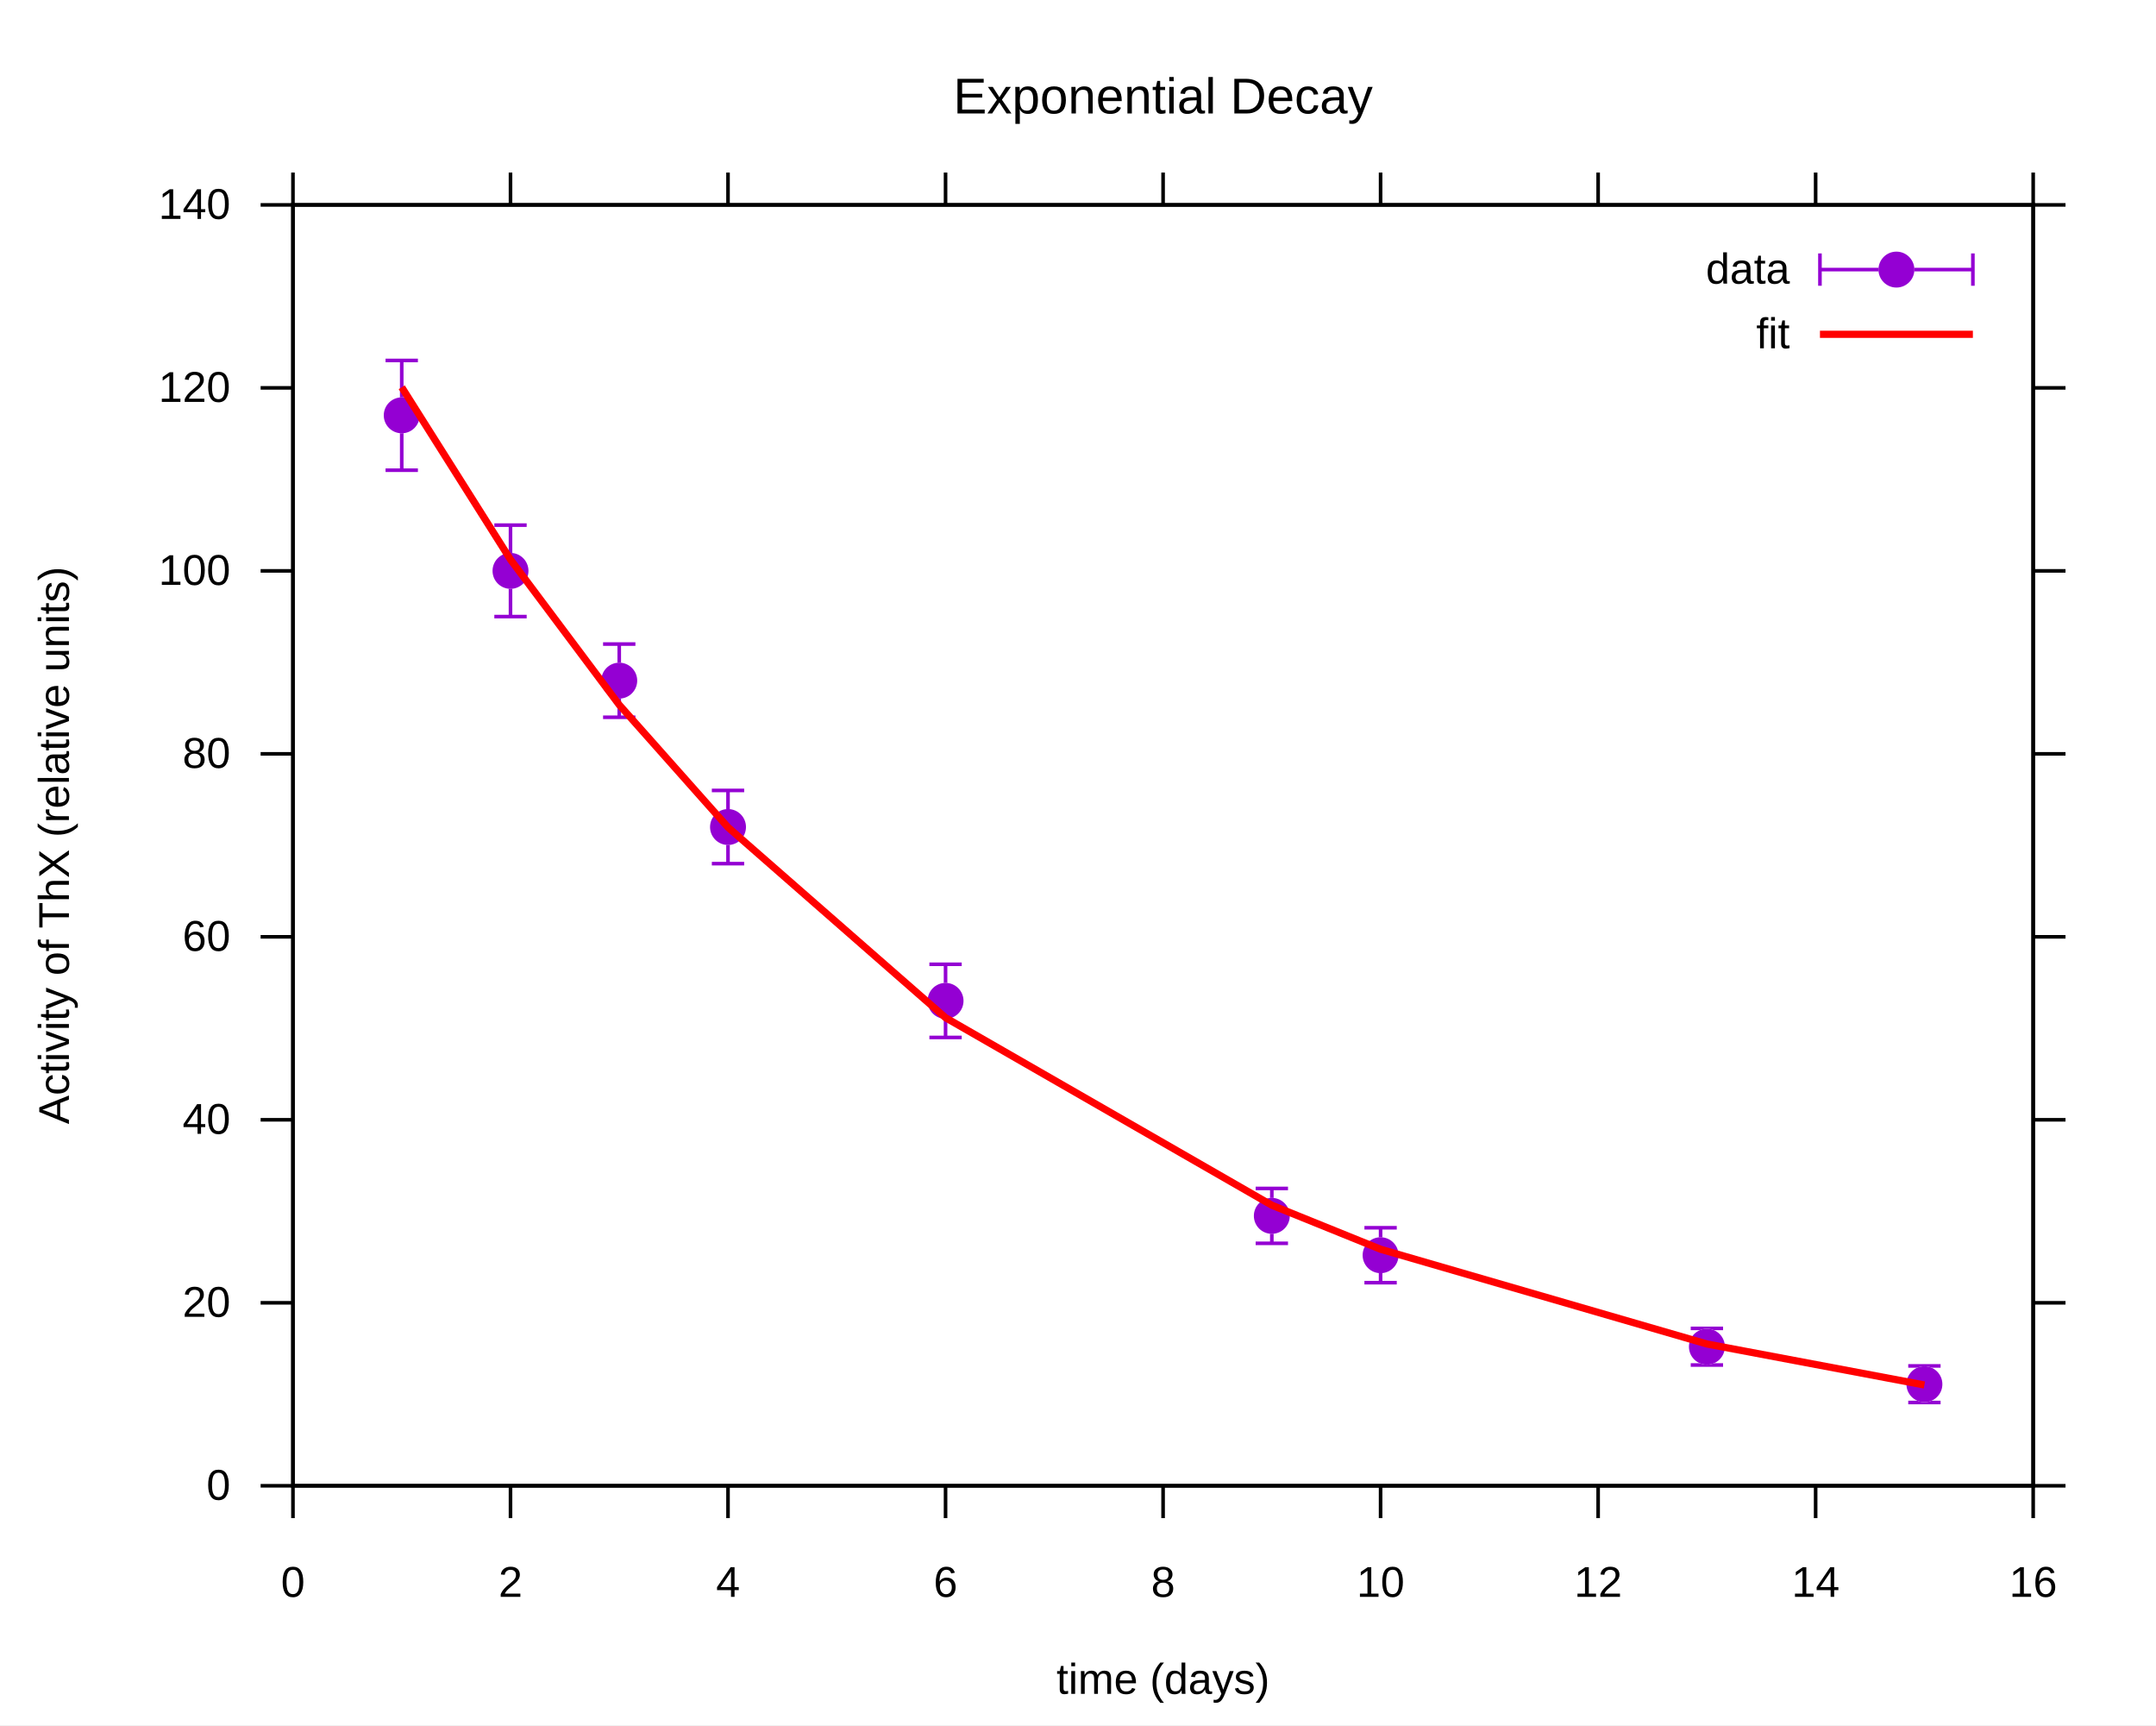
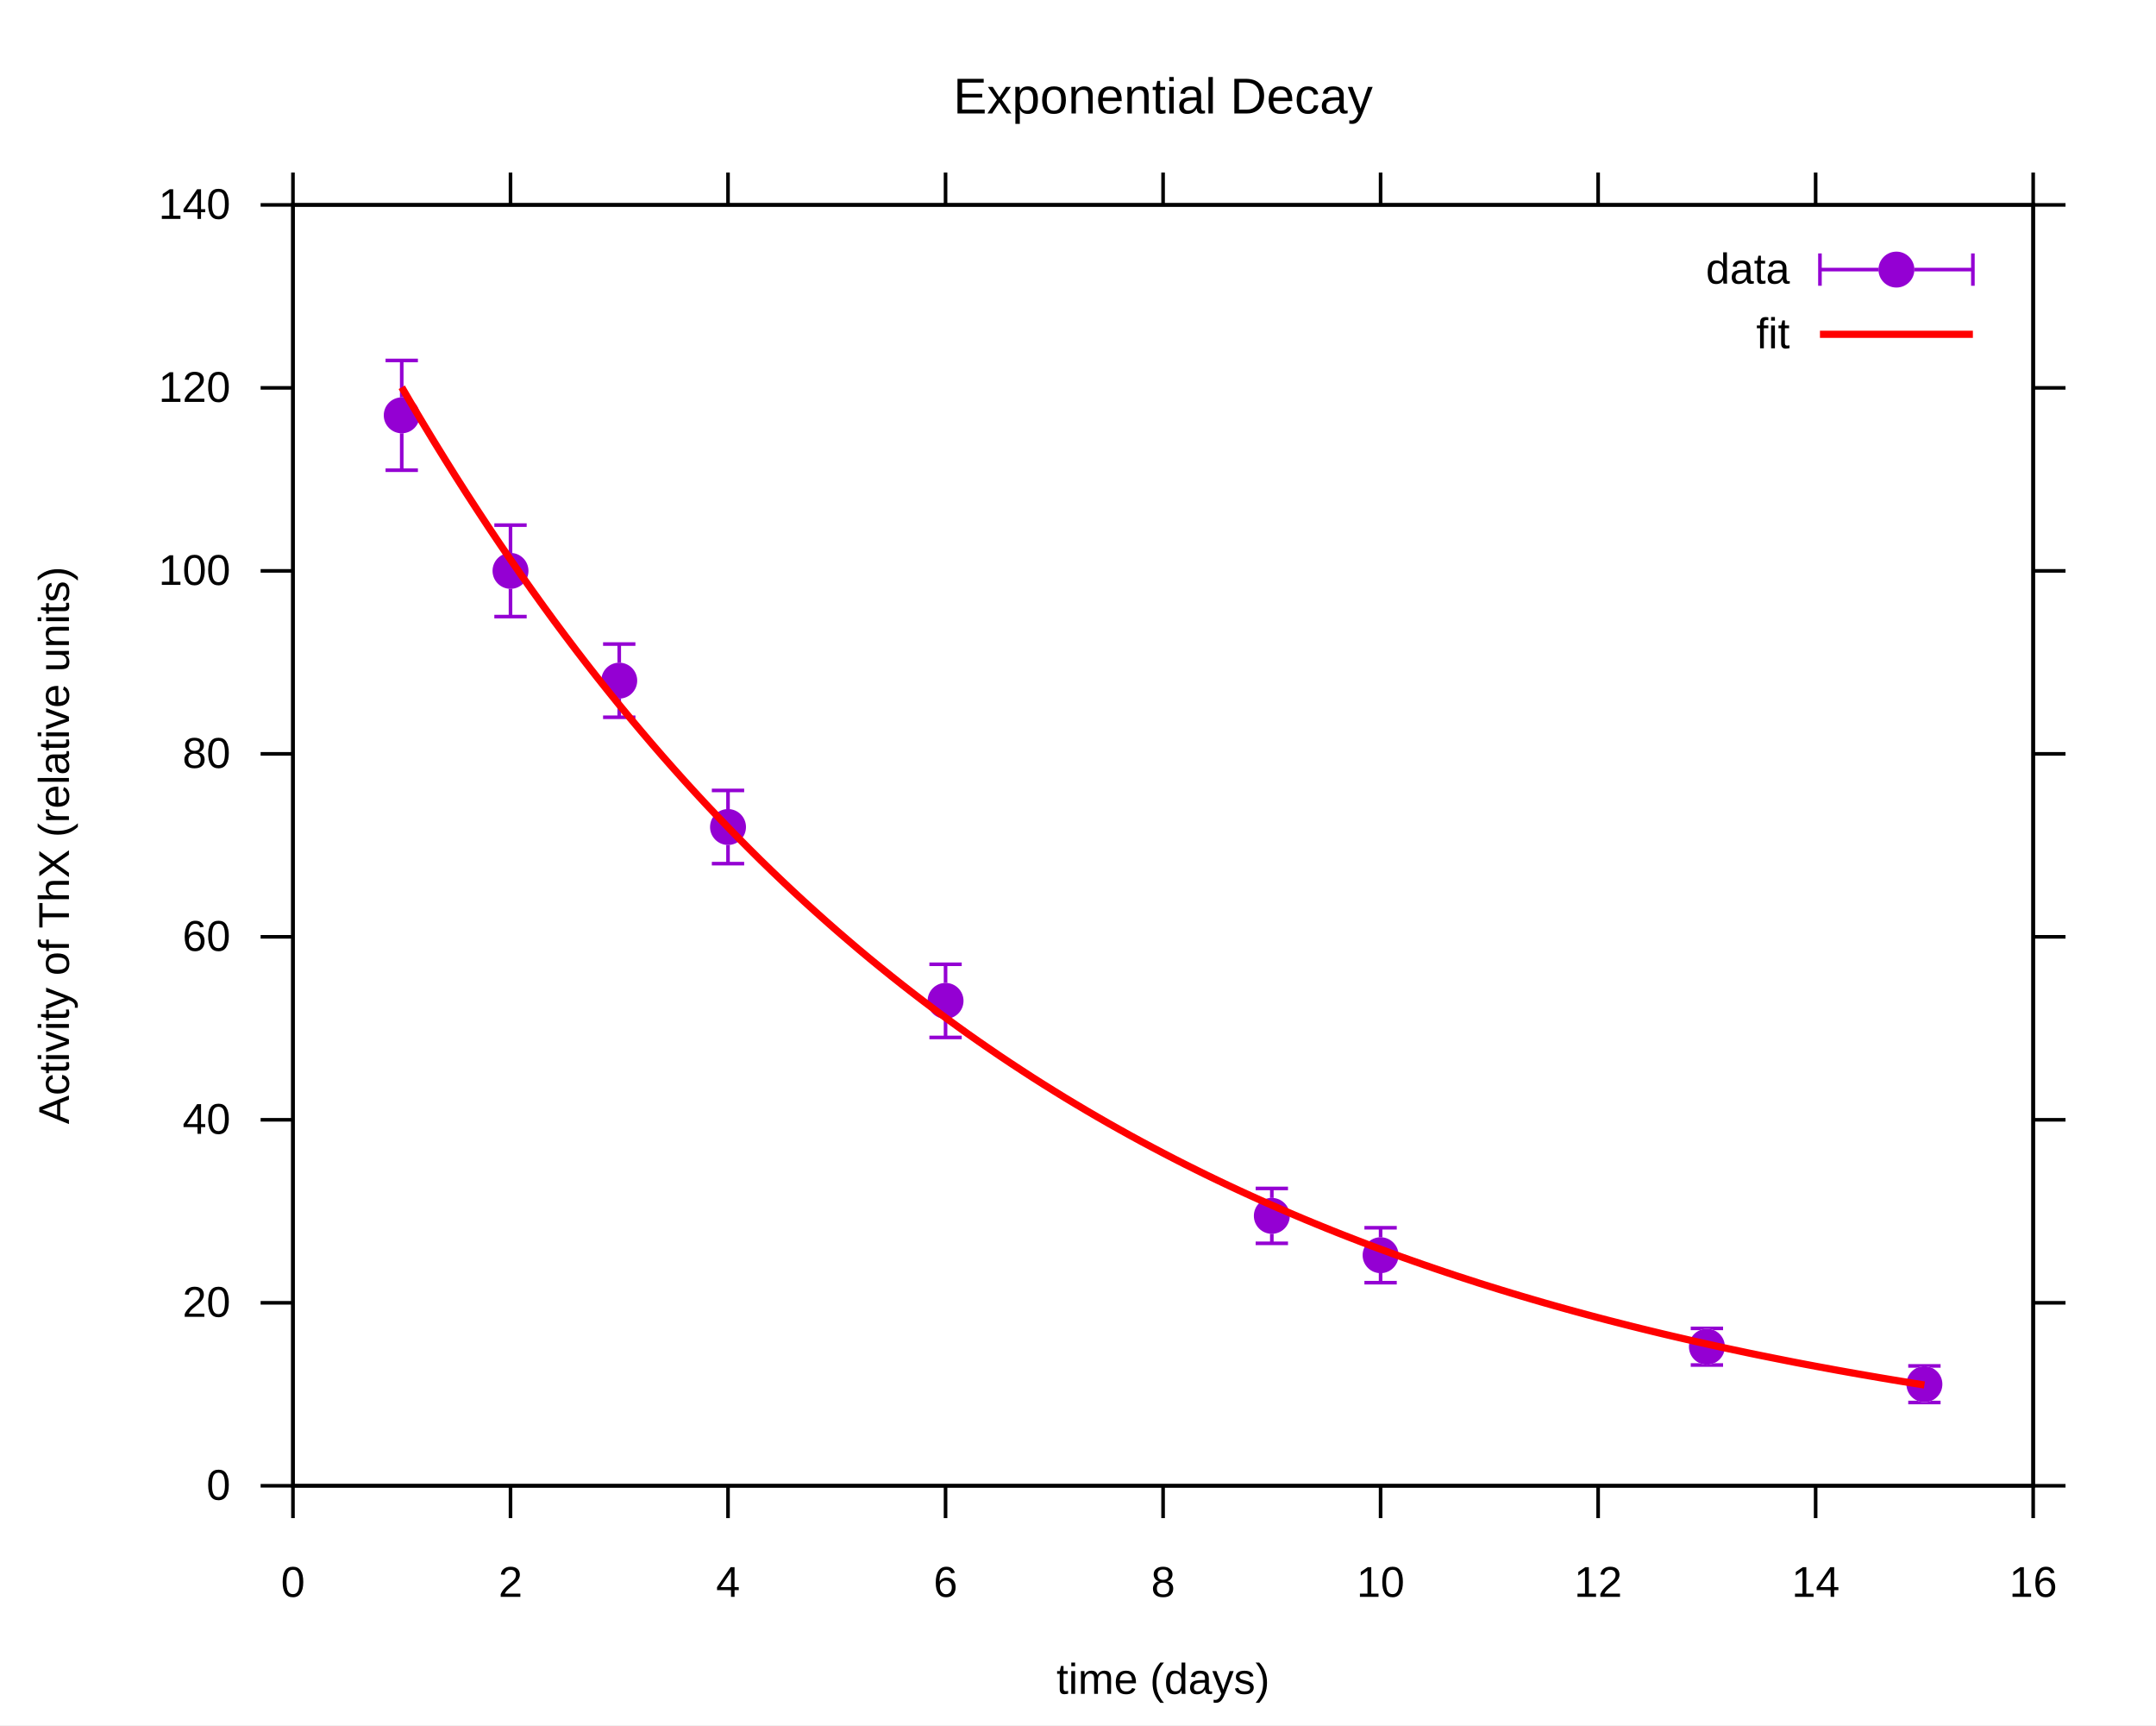
<svg xmlns="http://www.w3.org/2000/svg" xmlns:xlink="http://www.w3.org/1999/xlink" width="600" height="480" viewBox="0 0 600 480">
  <g id="gnuplot_canvas">
    <rect x="0" y="0" width="600" height="480" fill="#ffffff" />
    <defs>
      <circle id="gpDot" r="0.5" stroke-width="0.5" stroke="currentColor" />
      <path id="gpPt0" stroke-width="0.222" stroke="currentColor" d="M-1,0 h2 M0,-1 v2" />
      <path id="gpPt1" stroke-width="0.222" stroke="currentColor" d="M-1,-1 L1,1 M1,-1 L-1,1" />
      <path id="gpPt2" stroke-width="0.222" stroke="currentColor" d="M-1,0 L1,0 M0,-1 L0,1 M-1,-1 L1,1 M-1,1 L1,-1" />
      <rect id="gpPt3" stroke-width="0.222" stroke="currentColor" x="-1" y="-1" width="2" height="2" />
      <rect id="gpPt4" stroke-width="0.222" stroke="currentColor" fill="currentColor" x="-1" y="-1" width="2" height="2" />
      <circle id="gpPt5" stroke-width="0.222" stroke="currentColor" cx="0" cy="0" r="1" />
      <use xlink:href="#gpPt5" id="gpPt6" fill="currentColor" stroke="none" />
      <path id="gpPt7" stroke-width="0.222" stroke="currentColor" d="M0,-1.33 L-1.33,0.67 L1.33,0.67 z" />
      <use xlink:href="#gpPt7" id="gpPt8" fill="currentColor" stroke="none" />
      <use xlink:href="#gpPt7" id="gpPt9" stroke="currentColor" transform="rotate(180)" />
      <use xlink:href="#gpPt9" id="gpPt10" fill="currentColor" stroke="none" />
      <use xlink:href="#gpPt3" id="gpPt11" stroke="currentColor" transform="rotate(45)" />
      <use xlink:href="#gpPt11" id="gpPt12" fill="currentColor" stroke="none" />
      <path id="gpPt13" stroke-width="0.222" stroke="currentColor" d="M0,1.330 L1.265,0.411 L0.782,-1.067 L-0.782,-1.076 L-1.265,0.411 z" />
      <use xlink:href="#gpPt13" id="gpPt14" fill="currentColor" stroke="none" />
      <filter id="textbox" filterUnits="objectBoundingBox" x="0" y="0" height="1" width="1">
        <feFlood flood-color="#FFFFFF" flood-opacity="1" result="bgnd" />
        <feComposite in="SourceGraphic" in2="bgnd" operator="atop" />
      </filter>
      <filter id="greybox" filterUnits="objectBoundingBox" x="0" y="0" height="1" width="1">
        <feFlood flood-color="lightgrey" flood-opacity="1" result="grey" />
        <feComposite in="SourceGraphic" in2="grey" operator="atop" />
      </filter>
    </defs>
    <g fill="none" color="#FFFFFF" stroke="currentColor" stroke-width="1.00" stroke-linecap="butt" stroke-linejoin="miter">
</g>
    <g fill="none" color="black" stroke="currentColor" stroke-width="1.00" stroke-linecap="butt" stroke-linejoin="miter">
      <path stroke="black" d="M81.53,413.40 L72.53,413.40 M565.82,413.40 L574.82,413.40  " />
      <g transform="translate(64.14,417.30)" stroke="none" fill="black" font-family="Arial" font-size="12.00" text-anchor="end">
        <text>
          <tspan font-family="Arial"> 0</tspan>
        </text>
      </g>
    </g>
    <g fill="none" color="black" stroke="currentColor" stroke-width="1.00" stroke-linecap="butt" stroke-linejoin="miter">
      <path stroke="black" d="M81.53,362.49 L72.53,362.49 M565.82,362.49 L574.82,362.49  " />
      <g transform="translate(64.14,366.39)" stroke="none" fill="black" font-family="Arial" font-size="12.00" text-anchor="end">
        <text>
          <tspan font-family="Arial"> 20</tspan>
        </text>
      </g>
    </g>
    <g fill="none" color="black" stroke="currentColor" stroke-width="1.00" stroke-linecap="butt" stroke-linejoin="miter">
      <path stroke="black" d="M81.53,311.57 L72.53,311.57 M565.82,311.57 L574.82,311.57  " />
      <g transform="translate(64.14,315.47)" stroke="none" fill="black" font-family="Arial" font-size="12.00" text-anchor="end">
        <text>
          <tspan font-family="Arial"> 40</tspan>
        </text>
      </g>
    </g>
    <g fill="none" color="black" stroke="currentColor" stroke-width="1.00" stroke-linecap="butt" stroke-linejoin="miter">
      <path stroke="black" d="M81.53,260.66 L72.53,260.66 M565.82,260.66 L574.82,260.66  " />
      <g transform="translate(64.14,264.56)" stroke="none" fill="black" font-family="Arial" font-size="12.00" text-anchor="end">
        <text>
          <tspan font-family="Arial"> 60</tspan>
        </text>
      </g>
    </g>
    <g fill="none" color="black" stroke="currentColor" stroke-width="1.00" stroke-linecap="butt" stroke-linejoin="miter">
      <path stroke="black" d="M81.53,209.75 L72.53,209.75 M565.82,209.75 L574.82,209.75  " />
      <g transform="translate(64.14,213.65)" stroke="none" fill="black" font-family="Arial" font-size="12.00" text-anchor="end">
        <text>
          <tspan font-family="Arial"> 80</tspan>
        </text>
      </g>
    </g>
    <g fill="none" color="black" stroke="currentColor" stroke-width="1.00" stroke-linecap="butt" stroke-linejoin="miter">
      <path stroke="black" d="M81.53,158.84 L72.53,158.84 M565.82,158.84 L574.82,158.84  " />
      <g transform="translate(64.14,162.74)" stroke="none" fill="black" font-family="Arial" font-size="12.00" text-anchor="end">
        <text>
          <tspan font-family="Arial"> 100</tspan>
        </text>
      </g>
    </g>
    <g fill="none" color="black" stroke="currentColor" stroke-width="1.00" stroke-linecap="butt" stroke-linejoin="miter">
      <path stroke="black" d="M81.53,107.92 L72.53,107.92 M565.82,107.92 L574.82,107.92  " />
      <g transform="translate(64.14,111.82)" stroke="none" fill="black" font-family="Arial" font-size="12.00" text-anchor="end">
        <text>
          <tspan font-family="Arial"> 120</tspan>
        </text>
      </g>
    </g>
    <g fill="none" color="black" stroke="currentColor" stroke-width="1.00" stroke-linecap="butt" stroke-linejoin="miter">
      <path stroke="black" d="M81.53,57.01 L72.53,57.01 M565.82,57.01 L574.82,57.01  " />
      <g transform="translate(64.14,60.91)" stroke="none" fill="black" font-family="Arial" font-size="12.00" text-anchor="end">
        <text>
          <tspan font-family="Arial"> 140</tspan>
        </text>
      </g>
    </g>
    <g fill="none" color="black" stroke="currentColor" stroke-width="1.00" stroke-linecap="butt" stroke-linejoin="miter">
      <path stroke="black" d="M81.53,413.40 L81.53,422.40 M81.53,57.01 L81.53,48.01  " />
      <g transform="translate(81.53,444.30)" stroke="none" fill="black" font-family="Arial" font-size="12.00" text-anchor="middle">
        <text>
          <tspan font-family="Arial"> 0</tspan>
        </text>
      </g>
    </g>
    <g fill="none" color="black" stroke="currentColor" stroke-width="1.00" stroke-linecap="butt" stroke-linejoin="miter">
      <path stroke="black" d="M142.07,413.40 L142.07,422.40 M142.07,57.01 L142.07,48.01  " />
      <g transform="translate(142.07,444.30)" stroke="none" fill="black" font-family="Arial" font-size="12.00" text-anchor="middle">
        <text>
          <tspan font-family="Arial"> 2</tspan>
        </text>
      </g>
    </g>
    <g fill="none" color="black" stroke="currentColor" stroke-width="1.00" stroke-linecap="butt" stroke-linejoin="miter">
      <path stroke="black" d="M202.60,413.40 L202.60,422.40 M202.60,57.01 L202.60,48.01  " />
      <g transform="translate(202.60,444.30)" stroke="none" fill="black" font-family="Arial" font-size="12.00" text-anchor="middle">
        <text>
          <tspan font-family="Arial"> 4</tspan>
        </text>
      </g>
    </g>
    <g fill="none" color="black" stroke="currentColor" stroke-width="1.00" stroke-linecap="butt" stroke-linejoin="miter">
      <path stroke="black" d="M263.14,413.40 L263.14,422.40 M263.14,57.01 L263.14,48.01  " />
      <g transform="translate(263.14,444.30)" stroke="none" fill="black" font-family="Arial" font-size="12.00" text-anchor="middle">
        <text>
          <tspan font-family="Arial"> 6</tspan>
        </text>
      </g>
    </g>
    <g fill="none" color="black" stroke="currentColor" stroke-width="1.00" stroke-linecap="butt" stroke-linejoin="miter">
      <path stroke="black" d="M323.68,413.40 L323.68,422.40 M323.68,57.01 L323.68,48.01  " />
      <g transform="translate(323.68,444.30)" stroke="none" fill="black" font-family="Arial" font-size="12.00" text-anchor="middle">
        <text>
          <tspan font-family="Arial"> 8</tspan>
        </text>
      </g>
    </g>
    <g fill="none" color="black" stroke="currentColor" stroke-width="1.00" stroke-linecap="butt" stroke-linejoin="miter">
      <path stroke="black" d="M384.21,413.40 L384.21,422.40 M384.21,57.01 L384.21,48.01  " />
      <g transform="translate(384.21,444.30)" stroke="none" fill="black" font-family="Arial" font-size="12.00" text-anchor="middle">
        <text>
          <tspan font-family="Arial"> 10</tspan>
        </text>
      </g>
    </g>
    <g fill="none" color="black" stroke="currentColor" stroke-width="1.00" stroke-linecap="butt" stroke-linejoin="miter">
      <path stroke="black" d="M444.75,413.40 L444.75,422.40 M444.75,57.01 L444.75,48.01  " />
      <g transform="translate(444.75,444.30)" stroke="none" fill="black" font-family="Arial" font-size="12.00" text-anchor="middle">
        <text>
          <tspan font-family="Arial"> 12</tspan>
        </text>
      </g>
    </g>
    <g fill="none" color="black" stroke="currentColor" stroke-width="1.00" stroke-linecap="butt" stroke-linejoin="miter">
      <path stroke="black" d="M505.28,413.40 L505.28,422.40 M505.28,57.01 L505.28,48.01  " />
      <g transform="translate(505.28,444.30)" stroke="none" fill="black" font-family="Arial" font-size="12.00" text-anchor="middle">
        <text>
          <tspan font-family="Arial"> 14</tspan>
        </text>
      </g>
    </g>
    <g fill="none" color="black" stroke="currentColor" stroke-width="1.00" stroke-linecap="butt" stroke-linejoin="miter">
      <path stroke="black" d="M565.82,413.40 L565.82,422.40 M565.82,57.01 L565.82,48.01  " />
      <g transform="translate(565.82,444.30)" stroke="none" fill="black" font-family="Arial" font-size="12.00" text-anchor="middle">
        <text>
          <tspan font-family="Arial"> 16</tspan>
        </text>
      </g>
    </g>
    <g fill="none" color="black" stroke="currentColor" stroke-width="1.00" stroke-linecap="butt" stroke-linejoin="miter">
</g>
    <g fill="none" color="black" stroke="currentColor" stroke-width="1.00" stroke-linecap="butt" stroke-linejoin="miter">
      <path stroke="black" d="M81.53,57.01 L81.53,413.40 L565.82,413.40 L565.82,57.01 L81.53,57.01 Z  " />
    </g>
    <g fill="none" color="black" stroke="currentColor" stroke-width="1.00" stroke-linecap="butt" stroke-linejoin="miter">
</g>
    <g id="gnuplot_plot_1">
      <g fill="none" color="black" stroke="currentColor" stroke-width="1.00" stroke-linecap="butt" stroke-linejoin="miter">
        <g transform="translate(498.09,78.91)" stroke="none" fill="black" font-family="Arial" font-size="12.00" text-anchor="end">
          <text>
            <tspan font-family="Arial">data</tspan>
          </text>
        </g>
      </g>
      <g fill="none" color="black" stroke="currentColor" stroke-width="1.00" stroke-linecap="butt" stroke-linejoin="miter">
        <path stroke="rgb(148,   0, 211)" d="M506.48,75.01 L549.04,75.01 M506.48,70.51 L506.48,79.51 M549.04,70.51 L549.04,79.51 M111.80,130.83 L111.80,100.29   M107.30,130.83 L116.30,130.83 M107.30,100.29 L116.30,100.29 M142.07,171.56 L142.07,146.11 M137.57,171.56 L146.57,171.56   M137.57,146.11 L146.57,146.11 M172.33,199.57 L172.33,179.20 M167.83,199.57 L176.83,199.57 M167.83,179.20 L176.83,179.20   M202.60,240.30 L202.60,219.93 M198.10,240.30 L207.10,240.30 M198.10,219.93 L207.10,219.93 M263.14,288.66 L263.14,268.30   M258.64,288.66 L267.64,288.66 M258.64,268.30 L267.64,268.30 M353.94,345.94 L353.94,330.67 M349.44,345.94 L358.44,345.94   M349.44,330.67 L358.44,330.67 M384.21,356.89 L384.21,341.61 M379.71,356.89 L388.71,356.89 M379.71,341.61 L388.71,341.61   M475.02,379.80 L475.02,369.61 M470.52,379.80 L479.52,379.80 M470.52,369.61 L479.52,369.61 M535.55,390.23 L535.55,380.05   M531.05,390.23 L540.05,390.23 M531.05,380.05 L540.05,380.05  " />
      </g>
      <g fill="none" color="black" stroke="currentColor" stroke-width="1.00" stroke-linecap="butt" stroke-linejoin="miter">
        <use xlink:href="#gpPt6" transform="translate(111.80,115.56) scale(4.50)" color="#FFFFFF" />
      </g>
      <g fill="none" color="black" stroke="currentColor" stroke-width="1.00" stroke-linecap="butt" stroke-linejoin="miter">
        <use xlink:href="#gpPt6" transform="translate(111.80,115.56) scale(4.50)" color="rgb(148,   0, 211)" />
        <use xlink:href="#gpPt6" transform="translate(142.07,158.84) scale(4.50)" color="#FFFFFF" />
      </g>
      <g fill="none" color="black" stroke="currentColor" stroke-width="1.00" stroke-linecap="butt" stroke-linejoin="miter">
        <use xlink:href="#gpPt6" transform="translate(142.07,158.84) scale(4.50)" color="rgb(148,   0, 211)" />
        <use xlink:href="#gpPt6" transform="translate(172.33,189.38) scale(4.50)" color="#FFFFFF" />
      </g>
      <g fill="none" color="black" stroke="currentColor" stroke-width="1.00" stroke-linecap="butt" stroke-linejoin="miter">
        <use xlink:href="#gpPt6" transform="translate(172.33,189.38) scale(4.50)" color="rgb(148,   0, 211)" />
        <use xlink:href="#gpPt6" transform="translate(202.60,230.11) scale(4.50)" color="#FFFFFF" />
      </g>
      <g fill="none" color="black" stroke="currentColor" stroke-width="1.00" stroke-linecap="butt" stroke-linejoin="miter">
        <use xlink:href="#gpPt6" transform="translate(202.60,230.11) scale(4.50)" color="rgb(148,   0, 211)" />
        <use xlink:href="#gpPt6" transform="translate(263.14,278.48) scale(4.50)" color="#FFFFFF" />
      </g>
      <g fill="none" color="black" stroke="currentColor" stroke-width="1.00" stroke-linecap="butt" stroke-linejoin="miter">
        <use xlink:href="#gpPt6" transform="translate(263.14,278.48) scale(4.50)" color="rgb(148,   0, 211)" />
        <use xlink:href="#gpPt6" transform="translate(353.94,338.30) scale(4.50)" color="#FFFFFF" />
      </g>
      <g fill="none" color="black" stroke="currentColor" stroke-width="1.00" stroke-linecap="butt" stroke-linejoin="miter">
        <use xlink:href="#gpPt6" transform="translate(353.94,338.30) scale(4.50)" color="rgb(148,   0, 211)" />
        <use xlink:href="#gpPt6" transform="translate(384.21,349.25) scale(4.50)" color="#FFFFFF" />
      </g>
      <g fill="none" color="black" stroke="currentColor" stroke-width="1.00" stroke-linecap="butt" stroke-linejoin="miter">
        <use xlink:href="#gpPt6" transform="translate(384.21,349.25) scale(4.50)" color="rgb(148,   0, 211)" />
        <use xlink:href="#gpPt6" transform="translate(475.02,374.71) scale(4.50)" color="#FFFFFF" />
      </g>
      <g fill="none" color="black" stroke="currentColor" stroke-width="1.00" stroke-linecap="butt" stroke-linejoin="miter">
        <use xlink:href="#gpPt6" transform="translate(475.02,374.71) scale(4.50)" color="rgb(148,   0, 211)" />
        <use xlink:href="#gpPt6" transform="translate(535.55,385.14) scale(4.50)" color="#FFFFFF" />
      </g>
      <g fill="none" color="black" stroke="currentColor" stroke-width="1.00" stroke-linecap="butt" stroke-linejoin="miter">
        <use xlink:href="#gpPt6" transform="translate(535.55,385.14) scale(4.50)" color="rgb(148,   0, 211)" />
        <use xlink:href="#gpPt6" transform="translate(527.76,75.01) scale(4.50)" color="#FFFFFF" />
      </g>
      <g fill="none" color="black" stroke="currentColor" stroke-width="1.00" stroke-linecap="butt" stroke-linejoin="miter">
        <use xlink:href="#gpPt6" transform="translate(527.76,75.01) scale(4.50)" color="rgb(148,   0, 211)" />
      </g>
    </g>
    <g id="gnuplot_plot_2">
      <g fill="none" color="#FFFFFF" stroke="rgb(148,   0, 211)" stroke-width="2.00" stroke-linecap="butt" stroke-linejoin="miter">
</g>
      <g fill="none" color="black" stroke="currentColor" stroke-width="2.00" stroke-linecap="butt" stroke-linejoin="miter">
        <g transform="translate(498.09,96.91)" stroke="none" fill="black" font-family="Arial" font-size="12.00" text-anchor="end">
          <text>
            <tspan font-family="Arial">fit</tspan>
          </text>
        </g>
      </g>
      <g fill="none" color="black" stroke="currentColor" stroke-width="2.00" stroke-linecap="butt" stroke-linejoin="miter">
-         <path stroke="rgb(255,   0,   0)" d="M506.48,93.01 L549.04,93.01 M111.80,107.75 L142.07,155.70 L172.33,196.12 L202.60,230.20 L263.14,283.17 L353.94,335.34   L384.21,347.59 L475.02,373.95 L535.55,385.36  " />
+         <path stroke="rgb(255,   0,   0)" d="M506.48,93.01 L549.04,93.01 M111.80,107.75 L114.82,112.93 L117.85,118.01 L120.88,123.01 L123.91,127.92 L126.93,132.75   L129.96,137.50 L132.99,142.16 L136.01,146.75 L139.04,151.26 L142.07,155.70 L145.09,160.06 L148.12,164.34 L151.15,168.56   L154.17,172.70 L157.20,176.77 L160.23,180.78 L163.25,184.71 L166.28,188.58 L169.31,192.38 L172.33,196.12 L175.36,199.80   L178.39,203.41 L181.41,206.96 L184.44,210.46 L187.47,213.89 L190.50,217.27 L193.52,220.58 L196.55,223.85 L199.58,227.05   L202.60,230.20 L205.63,233.30 L208.66,236.35 L211.68,239.35 L214.71,242.29 L217.74,245.19 L220.76,248.03 L223.79,250.83   L226.82,253.58 L229.84,256.28 L232.87,258.94 L235.90,261.55 L238.92,264.12 L241.95,266.65 L244.98,269.13 L248.00,271.57   L251.03,273.97 L254.06,276.33 L257.09,278.65 L260.11,280.93 L263.14,283.17 L266.17,285.37 L269.19,287.54 L272.22,289.67   L275.25,291.76 L278.27,293.82 L281.30,295.84 L284.33,297.83 L287.35,299.79 L290.38,301.71 L293.41,303.60 L296.43,305.46   L299.46,307.28 L302.49,309.08 L305.51,310.84 L308.54,312.58 L311.57,314.28 L314.59,315.96 L317.62,317.61 L320.65,319.23   L323.68,320.82 L326.70,322.39 L329.73,323.93 L332.76,325.44 L335.78,326.93 L338.81,328.39 L341.84,329.83 L344.86,331.24   L347.89,332.63 L350.92,334.00 L353.94,335.34 L356.97,336.66 L360.00,337.96 L363.02,339.24 L366.05,340.49 L369.08,341.73   L372.10,342.94 L375.13,344.13 L378.16,345.30 L381.18,346.46 L384.21,347.59 L387.24,348.70 L390.26,349.80 L393.29,350.87   L396.32,351.93 L399.35,352.97 L402.37,353.99 L405.40,355.00 L408.43,355.98 L411.45,356.96 L414.48,357.91 L417.51,358.85   L420.53,359.77 L423.56,360.68 L426.59,361.57 L429.61,362.45 L432.64,363.31 L435.67,364.16 L438.69,364.99 L441.72,365.81   L444.75,366.62 L447.77,367.41 L450.80,368.18 L453.83,368.95 L456.85,369.70 L459.88,370.44 L462.91,371.17 L465.94,371.88   L468.96,372.58 L471.99,373.28 L475.02,373.95 L478.04,374.62 L481.07,375.28 L484.10,375.92 L487.12,376.56 L490.15,377.18   L493.18,377.79 L496.20,378.39 L499.23,378.99 L502.26,379.57 L505.28,380.14 L508.31,380.70 L511.34,381.26 L514.36,381.80   L517.39,382.34 L520.42,382.86 L523.44,383.38 L526.47,383.89 L529.50,384.39 L532.53,384.88 L535.55,385.36  " />
      </g>
    </g>
    <g fill="none" color="black" stroke="currentColor" stroke-width="2.00" stroke-linecap="butt" stroke-linejoin="miter">
</g>
    <g fill="none" color="black" stroke="black" stroke-width="1.00" stroke-linecap="butt" stroke-linejoin="miter">
</g>
    <g fill="none" color="black" stroke="currentColor" stroke-width="1.00" stroke-linecap="butt" stroke-linejoin="miter">
      <path stroke="black" d="M81.53,57.01 L81.53,413.40 L565.82,413.40 L565.82,57.01 L81.53,57.01 Z  " />
      <g transform="translate(19.18,235.21) rotate(270.00)" stroke="none" fill="black" font-family="Arial" font-size="12.00" text-anchor="middle">
        <text>
          <tspan font-family="Arial">Activity of ThX (relative units)</tspan>
        </text>
      </g>
    </g>
    <g fill="none" color="black" stroke="currentColor" stroke-width="1.00" stroke-linecap="butt" stroke-linejoin="miter">
      <g transform="translate(323.67,471.30)" stroke="none" fill="black" font-family="Arial" font-size="12.00" text-anchor="middle">
        <text>
          <tspan font-family="Arial">time (days)</tspan>
        </text>
      </g>
    </g>
    <g fill="none" color="black" stroke="currentColor" stroke-width="1.00" stroke-linecap="butt" stroke-linejoin="miter">
</g>
    <g fill="none" color="black" stroke="currentColor" stroke-width="1.00" stroke-linecap="butt" stroke-linejoin="miter">
      <g transform="translate(323.67,31.56)" stroke="none" fill="black" font-family="Arial" font-size="14.00" text-anchor="middle">
        <text>
          <tspan font-family="Arial">Exponential Decay</tspan>
        </text>
      </g>
    </g>
    <g fill="none" color="black" stroke="currentColor" stroke-width="1.00" stroke-linecap="butt" stroke-linejoin="miter">
</g>
  </g>
</svg>
